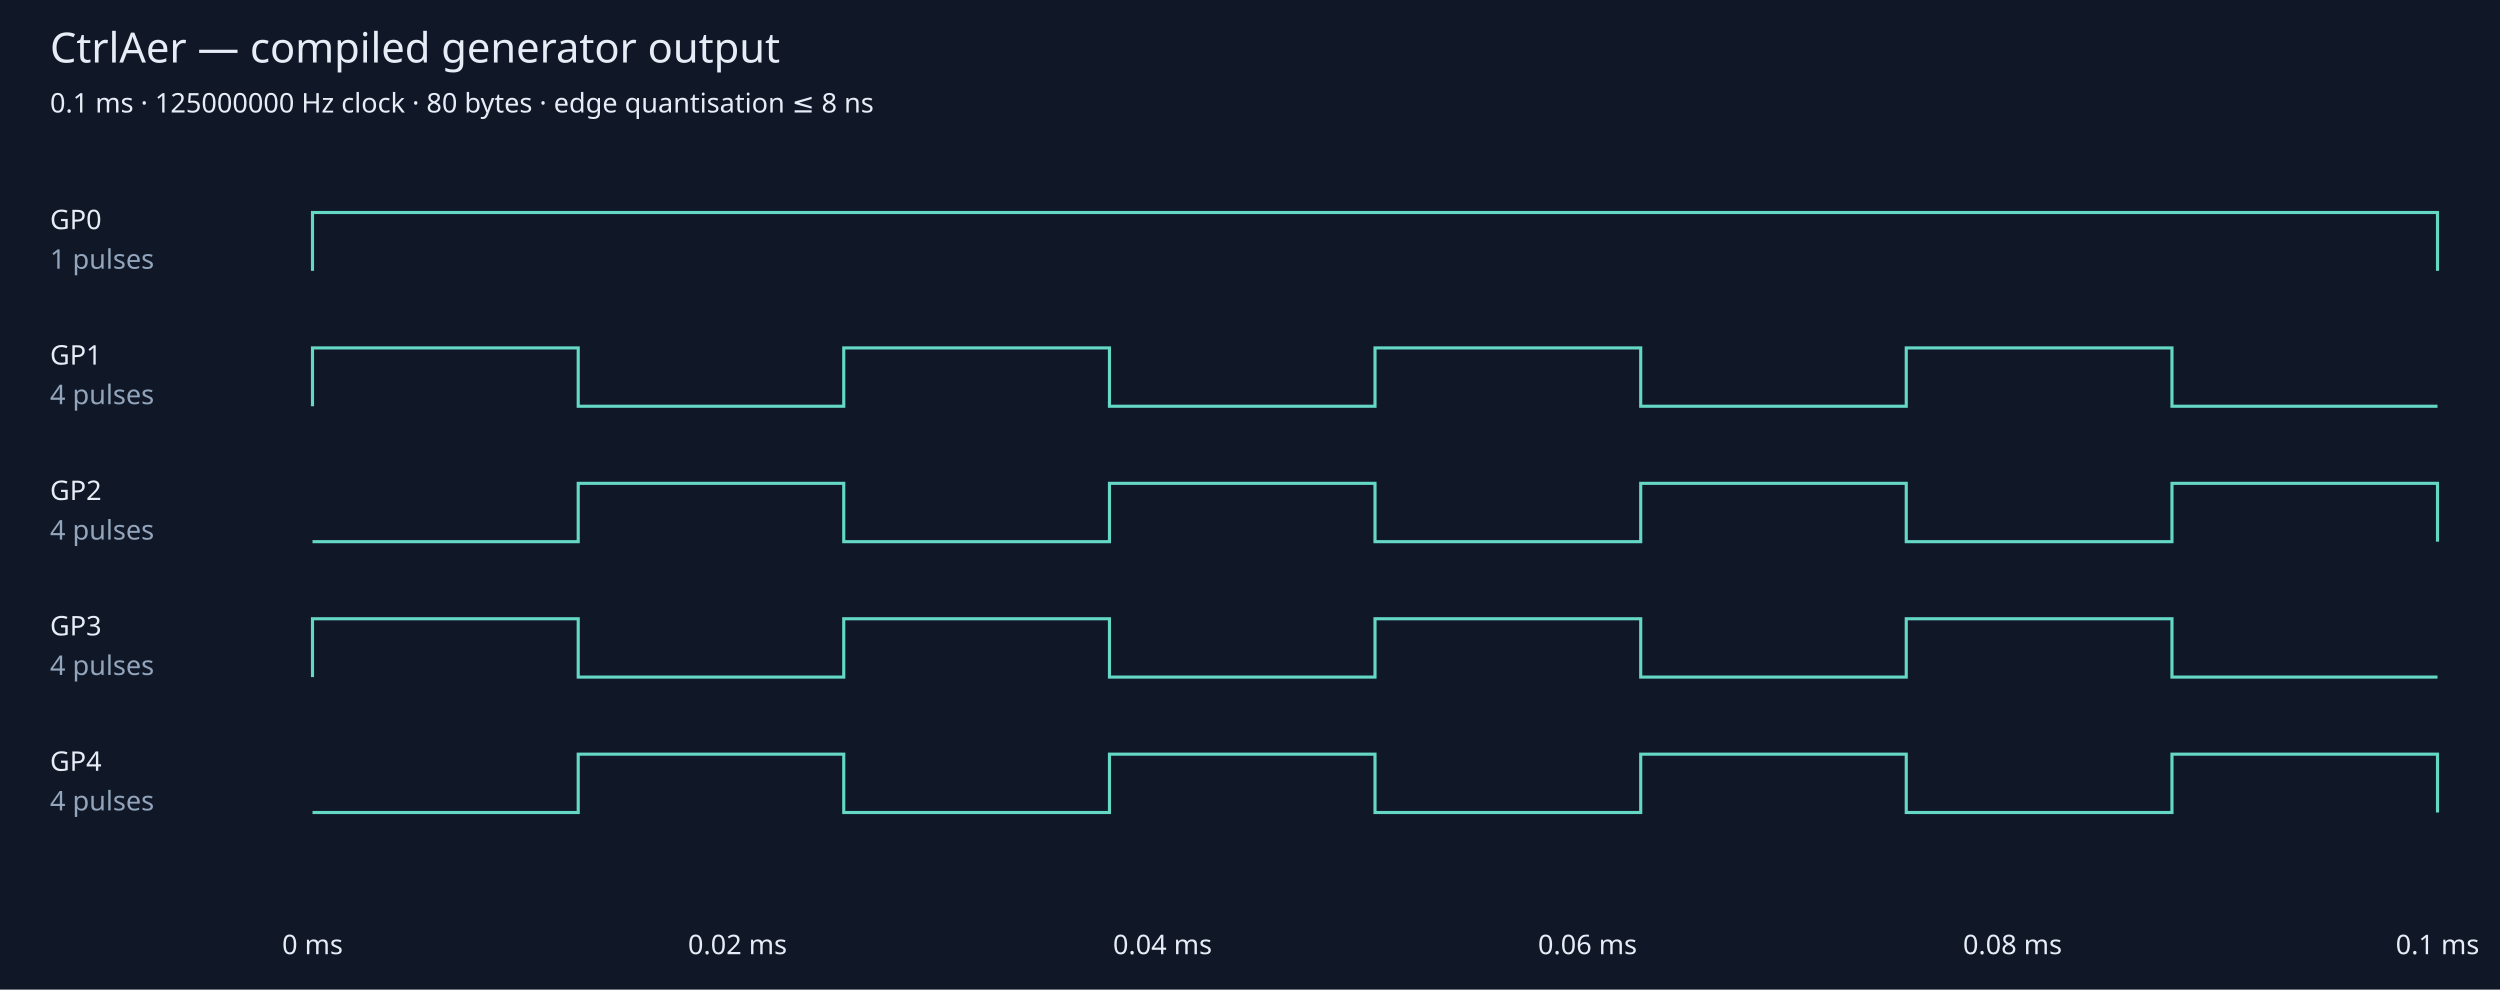
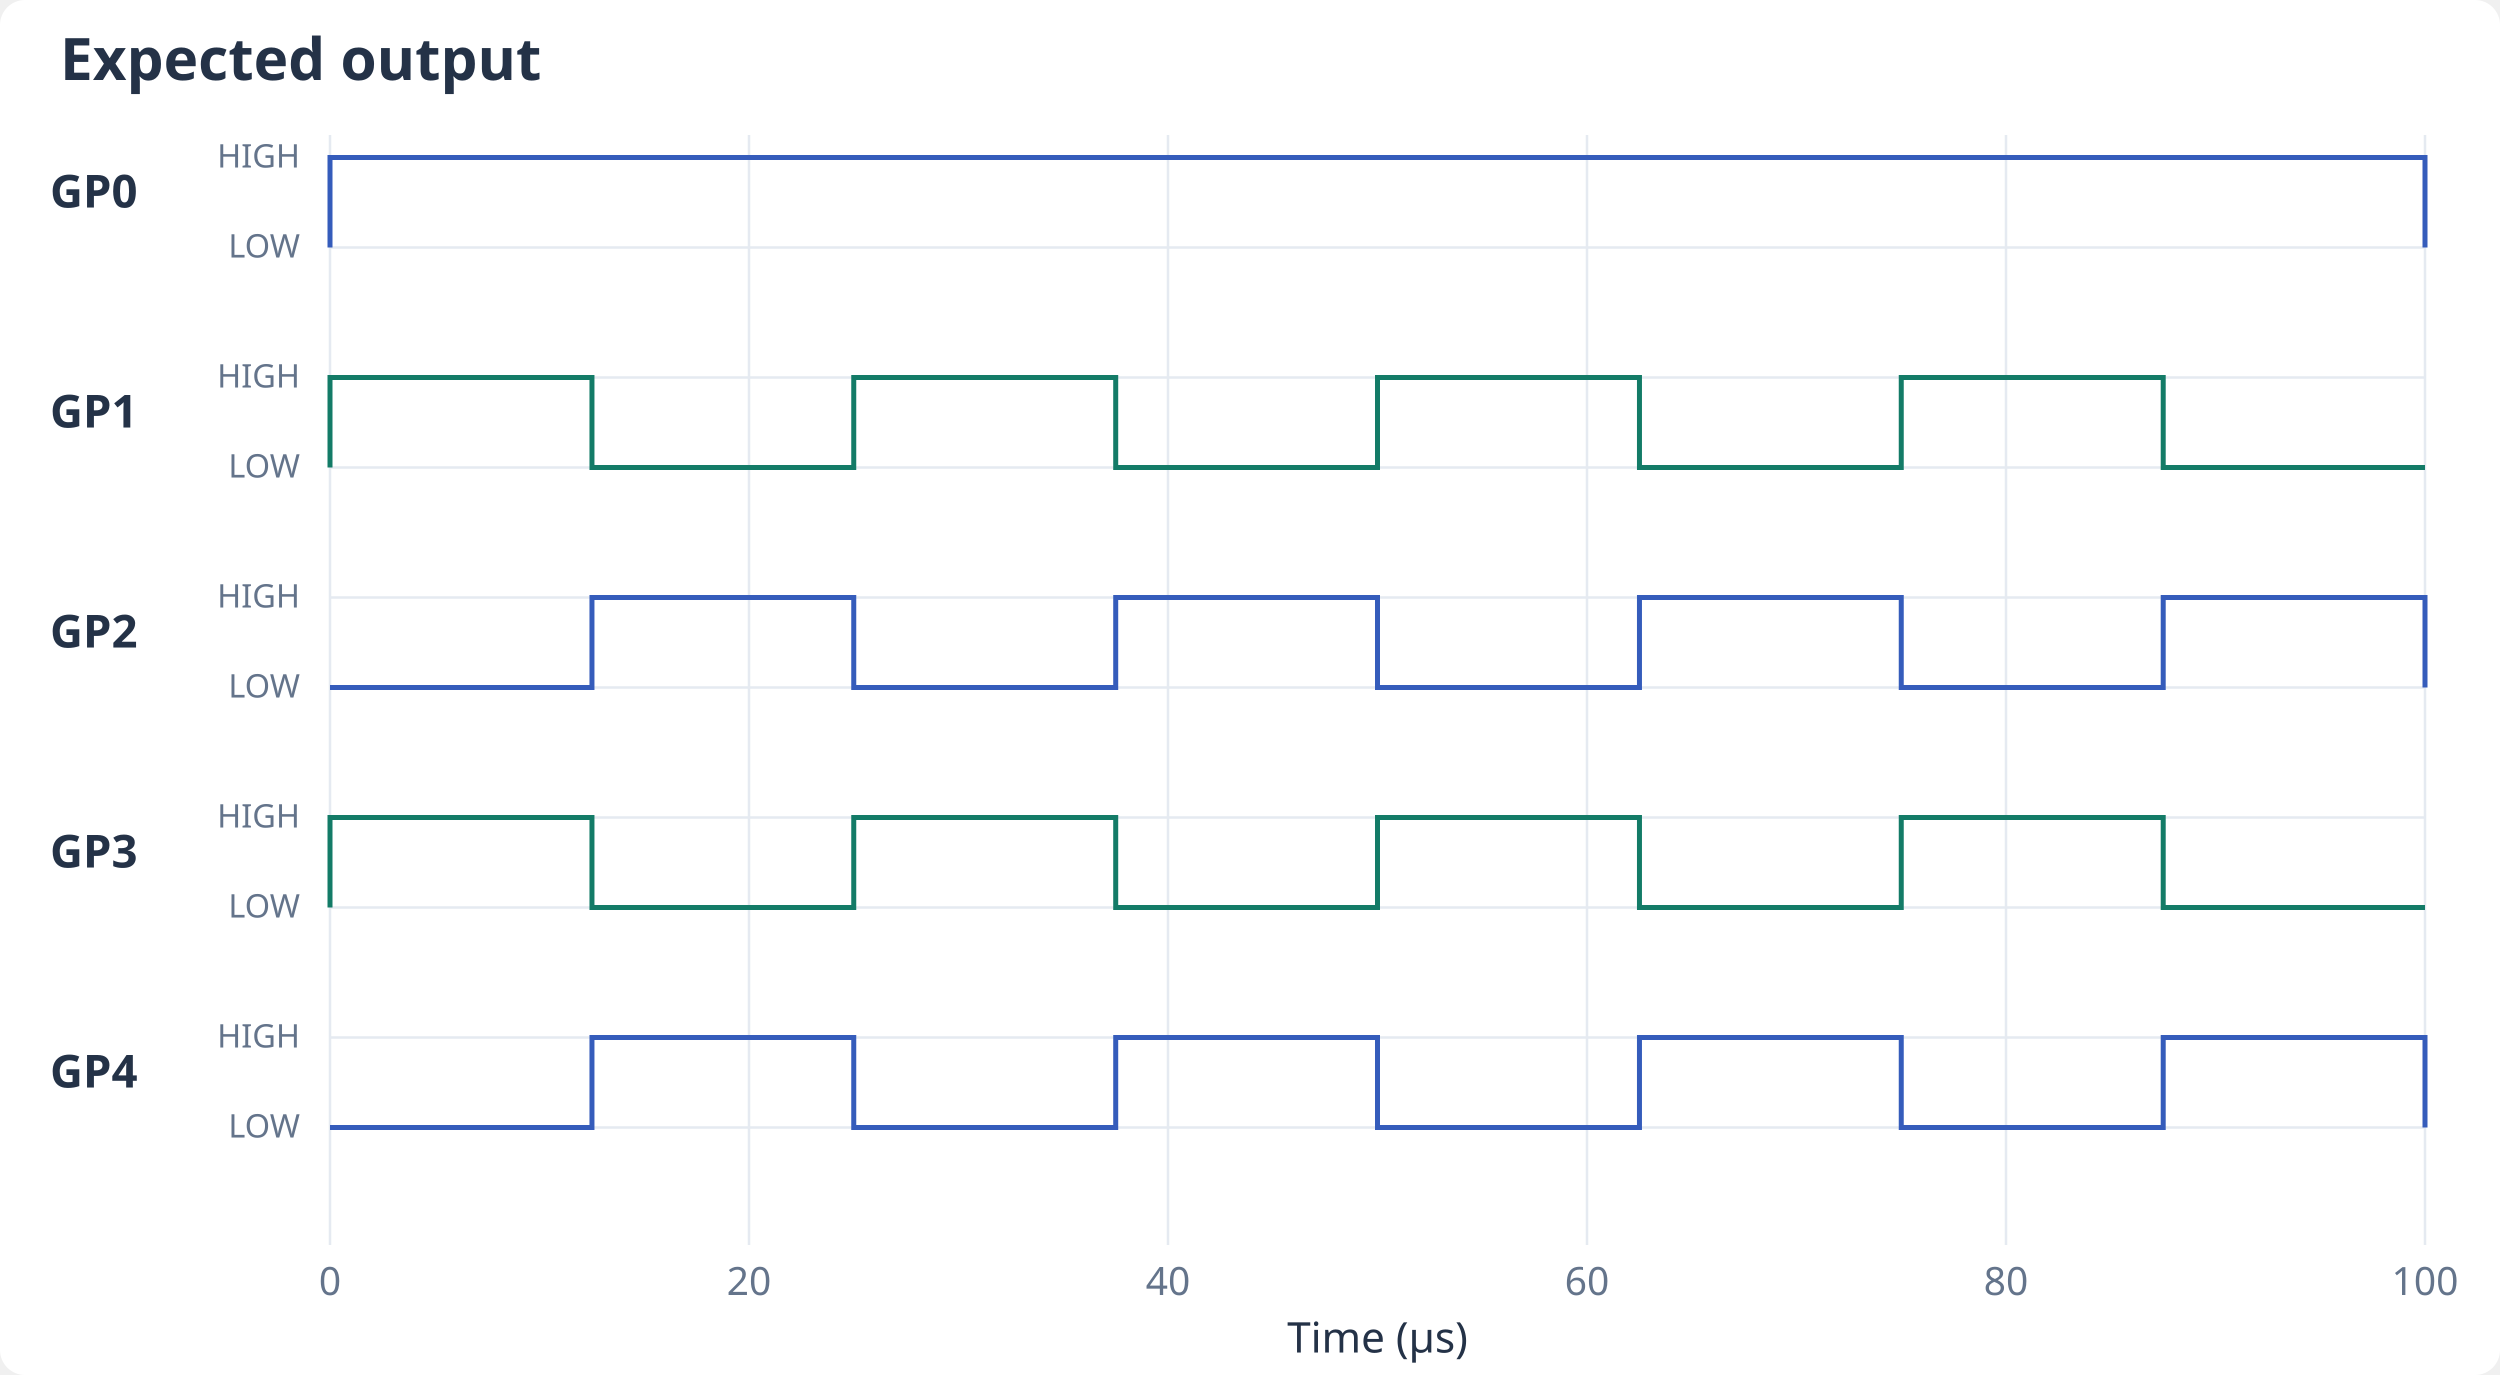
- <svg xmlns="http://www.w3.org/2000/svg" width="1200" height="475" viewBox="0 0 1200 475">
-   <rect width="100%" height="100%" fill="#101827" />
-   <g font-family="sans-serif" font-size="13" fill="#e6edf7">
-     <text x="24" y="30" font-size="20">CtrlAer — compiled generator output</text>
-     <text x="24" y="54">0.1 ms · 125000000 Hz clock · 80 bytes · edge quantisation ≤ 8 ns</text>
-     <text x="24" y="110">GP0</text>
-     <text x="24" y="129" fill="#93a5bc">1 pulses</text>
-     <path d="M 150.000 130 H 150.000 V 102 H 1170.000 V 130 H 1170.000" fill="none" stroke="#64d8c5" stroke-width="1.5" />
-     <text x="24" y="175">GP1</text>
-     <text x="24" y="194" fill="#93a5bc">4 pulses</text>
-     <path d="M 150.000 195 H 150.000 V 167 H 277.541 V 195 H 405.000 V 167 H 532.541 V 195 H 660.000 V 167 H 787.541 V 195 H 915.000 V 167 H 1042.541 V 195 H 1170.000" fill="none" stroke="#64d8c5" stroke-width="1.5" />
-     <text x="24" y="240">GP2</text>
-     <text x="24" y="259" fill="#93a5bc">4 pulses</text>
-     <path d="M 150.000 260 H 277.541 V 232 H 405.000 V 260 H 532.541 V 232 H 660.000 V 260 H 787.541 V 232 H 915.000 V 260 H 1042.541 V 232 H 1170.000 V 260 H 1170.000" fill="none" stroke="#64d8c5" stroke-width="1.5" />
-     <text x="24" y="305">GP3</text>
-     <text x="24" y="324" fill="#93a5bc">4 pulses</text>
-     <path d="M 150.000 325 H 150.000 V 297 H 277.541 V 325 H 405.000 V 297 H 532.541 V 325 H 660.000 V 297 H 787.541 V 325 H 915.000 V 297 H 1042.541 V 325 H 1170.000" fill="none" stroke="#64d8c5" stroke-width="1.5" />
-     <text x="24" y="370">GP4</text>
-     <text x="24" y="389" fill="#93a5bc">4 pulses</text>
-     <path d="M 150.000 390 H 277.541 V 362 H 405.000 V 390 H 532.541 V 362 H 660.000 V 390 H 787.541 V 362 H 915.000 V 390 H 1042.541 V 362 H 1170.000 V 390 H 1170.000" fill="none" stroke="#64d8c5" stroke-width="1.5" />
-     <text x="150.000" y="458" text-anchor="middle">0 ms</text>
-     <text x="354.000" y="458" text-anchor="middle">0.02 ms</text>
-     <text x="558.000" y="458" text-anchor="middle">0.04 ms</text>
-     <text x="762.000" y="458" text-anchor="middle">0.06 ms</text>
-     <text x="966.000" y="458" text-anchor="middle">0.08 ms</text>
-     <text x="1170.000" y="458" text-anchor="middle">0.1 ms</text>
+ <svg xmlns="http://www.w3.org/2000/svg" viewBox="0 0 1000 550" role="img">
+   <rect width="100%" height="100%" rx="10" fill="#fff" />
+   <g font-family="system-ui, sans-serif" fill="#243247">
+     <text x="24" y="32" font-size="23.4" fill="#243247" font-weight="600" text-anchor="start">Expected output</text>
+     <path d="M132.0,54 L132.0,498" fill="none" stroke="#e5eaf1" stroke-width="1" />
+     <text x="132.0" y="518" font-size="15.6" fill="#64748b" font-weight="400" text-anchor="middle">0</text>
+     <path d="M299.6,54 L299.6,498" fill="none" stroke="#e5eaf1" stroke-width="1" />
+     <text x="299.6" y="518" font-size="15.6" fill="#64748b" font-weight="400" text-anchor="middle">20</text>
+     <path d="M467.2,54 L467.2,498" fill="none" stroke="#e5eaf1" stroke-width="1" />
+     <text x="467.2" y="518" font-size="15.6" fill="#64748b" font-weight="400" text-anchor="middle">40</text>
+     <path d="M634.8,54 L634.8,498" fill="none" stroke="#e5eaf1" stroke-width="1" />
+     <text x="634.8" y="518" font-size="15.6" fill="#64748b" font-weight="400" text-anchor="middle">60</text>
+     <path d="M802.4,54 L802.4,498" fill="none" stroke="#e5eaf1" stroke-width="1" />
+     <text x="802.4" y="518" font-size="15.6" fill="#64748b" font-weight="400" text-anchor="middle">80</text>
+     <path d="M970.0,54 L970.0,498" fill="none" stroke="#e5eaf1" stroke-width="1" />
+     <text x="970.0" y="518" font-size="15.6" fill="#64748b" font-weight="400" text-anchor="middle">100</text>
+     <text x="551.0" y="541" font-size="16.9" fill="#243247" font-weight="400" text-anchor="middle">Time (µs)</text>
+     <text x="20" y="83" font-size="18.2" fill="#243247" font-weight="600" text-anchor="start">GP0</text>
+     <text x="120" y="67" font-size="13.0" fill="#64748b" font-weight="400" text-anchor="end">HIGH</text>
+     <text x="120" y="103" font-size="13.0" fill="#64748b" font-weight="400" text-anchor="end">LOW</text>
+     <path d="M132,63 L970,63" fill="none" stroke="#e5eaf1" stroke-width="1" />
+     <path d="M132,99 L970,99" fill="none" stroke="#e5eaf1" stroke-width="1" />
+     <path d="M 132,99 H 132.000 V 63 H 970.000 V 99 H 970" stroke="#355cbb" stroke-width="2" fill="none" />
+     <text x="20" y="171" font-size="18.2" fill="#243247" font-weight="600" text-anchor="start">GP1</text>
+     <text x="120" y="155" font-size="13.0" fill="#64748b" font-weight="400" text-anchor="end">HIGH</text>
+     <text x="120" y="191" font-size="13.0" fill="#64748b" font-weight="400" text-anchor="end">LOW</text>
+     <path d="M132,151 L970,151" fill="none" stroke="#e5eaf1" stroke-width="1" />
+     <path d="M132,187 L970,187" fill="none" stroke="#e5eaf1" stroke-width="1" />
+     <path d="M 132,187 H 132.000 V 151 H 236.784 V 187 H 341.500 V 151 H 446.284 V 187 H 551.000 V 151 H 655.784 V 187 H 760.500 V 151 H 865.284 V 187 H 970" stroke="#137b67" stroke-width="2" fill="none" />
+     <text x="20" y="259" font-size="18.2" fill="#243247" font-weight="600" text-anchor="start">GP2</text>
+     <text x="120" y="243" font-size="13.0" fill="#64748b" font-weight="400" text-anchor="end">HIGH</text>
+     <text x="120" y="279" font-size="13.0" fill="#64748b" font-weight="400" text-anchor="end">LOW</text>
+     <path d="M132,239 L970,239" fill="none" stroke="#e5eaf1" stroke-width="1" />
+     <path d="M132,275 L970,275" fill="none" stroke="#e5eaf1" stroke-width="1" />
+     <path d="M 132,275 H 236.784 V 239 H 341.500 V 275 H 446.284 V 239 H 551.000 V 275 H 655.784 V 239 H 760.500 V 275 H 865.284 V 239 H 970.000 V 275 H 970" stroke="#355cbb" stroke-width="2" fill="none" />
+     <text x="20" y="347" font-size="18.2" fill="#243247" font-weight="600" text-anchor="start">GP3</text>
+     <text x="120" y="331" font-size="13.0" fill="#64748b" font-weight="400" text-anchor="end">HIGH</text>
+     <text x="120" y="367" font-size="13.0" fill="#64748b" font-weight="400" text-anchor="end">LOW</text>
+     <path d="M132,327 L970,327" fill="none" stroke="#e5eaf1" stroke-width="1" />
+     <path d="M132,363 L970,363" fill="none" stroke="#e5eaf1" stroke-width="1" />
+     <path d="M 132,363 H 132.000 V 327 H 236.784 V 363 H 341.500 V 327 H 446.284 V 363 H 551.000 V 327 H 655.784 V 363 H 760.500 V 327 H 865.284 V 363 H 970" stroke="#137b67" stroke-width="2" fill="none" />
+     <text x="20" y="435" font-size="18.2" fill="#243247" font-weight="600" text-anchor="start">GP4</text>
+     <text x="120" y="419" font-size="13.0" fill="#64748b" font-weight="400" text-anchor="end">HIGH</text>
+     <text x="120" y="455" font-size="13.0" fill="#64748b" font-weight="400" text-anchor="end">LOW</text>
+     <path d="M132,415 L970,415" fill="none" stroke="#e5eaf1" stroke-width="1" />
+     <path d="M132,451 L970,451" fill="none" stroke="#e5eaf1" stroke-width="1" />
+     <path d="M 132,451 H 236.784 V 415 H 341.500 V 451 H 446.284 V 415 H 551.000 V 451 H 655.784 V 415 H 760.500 V 451 H 865.284 V 415 H 970.000 V 451 H 970" stroke="#355cbb" stroke-width="2" fill="none" />
  </g>
</svg>
